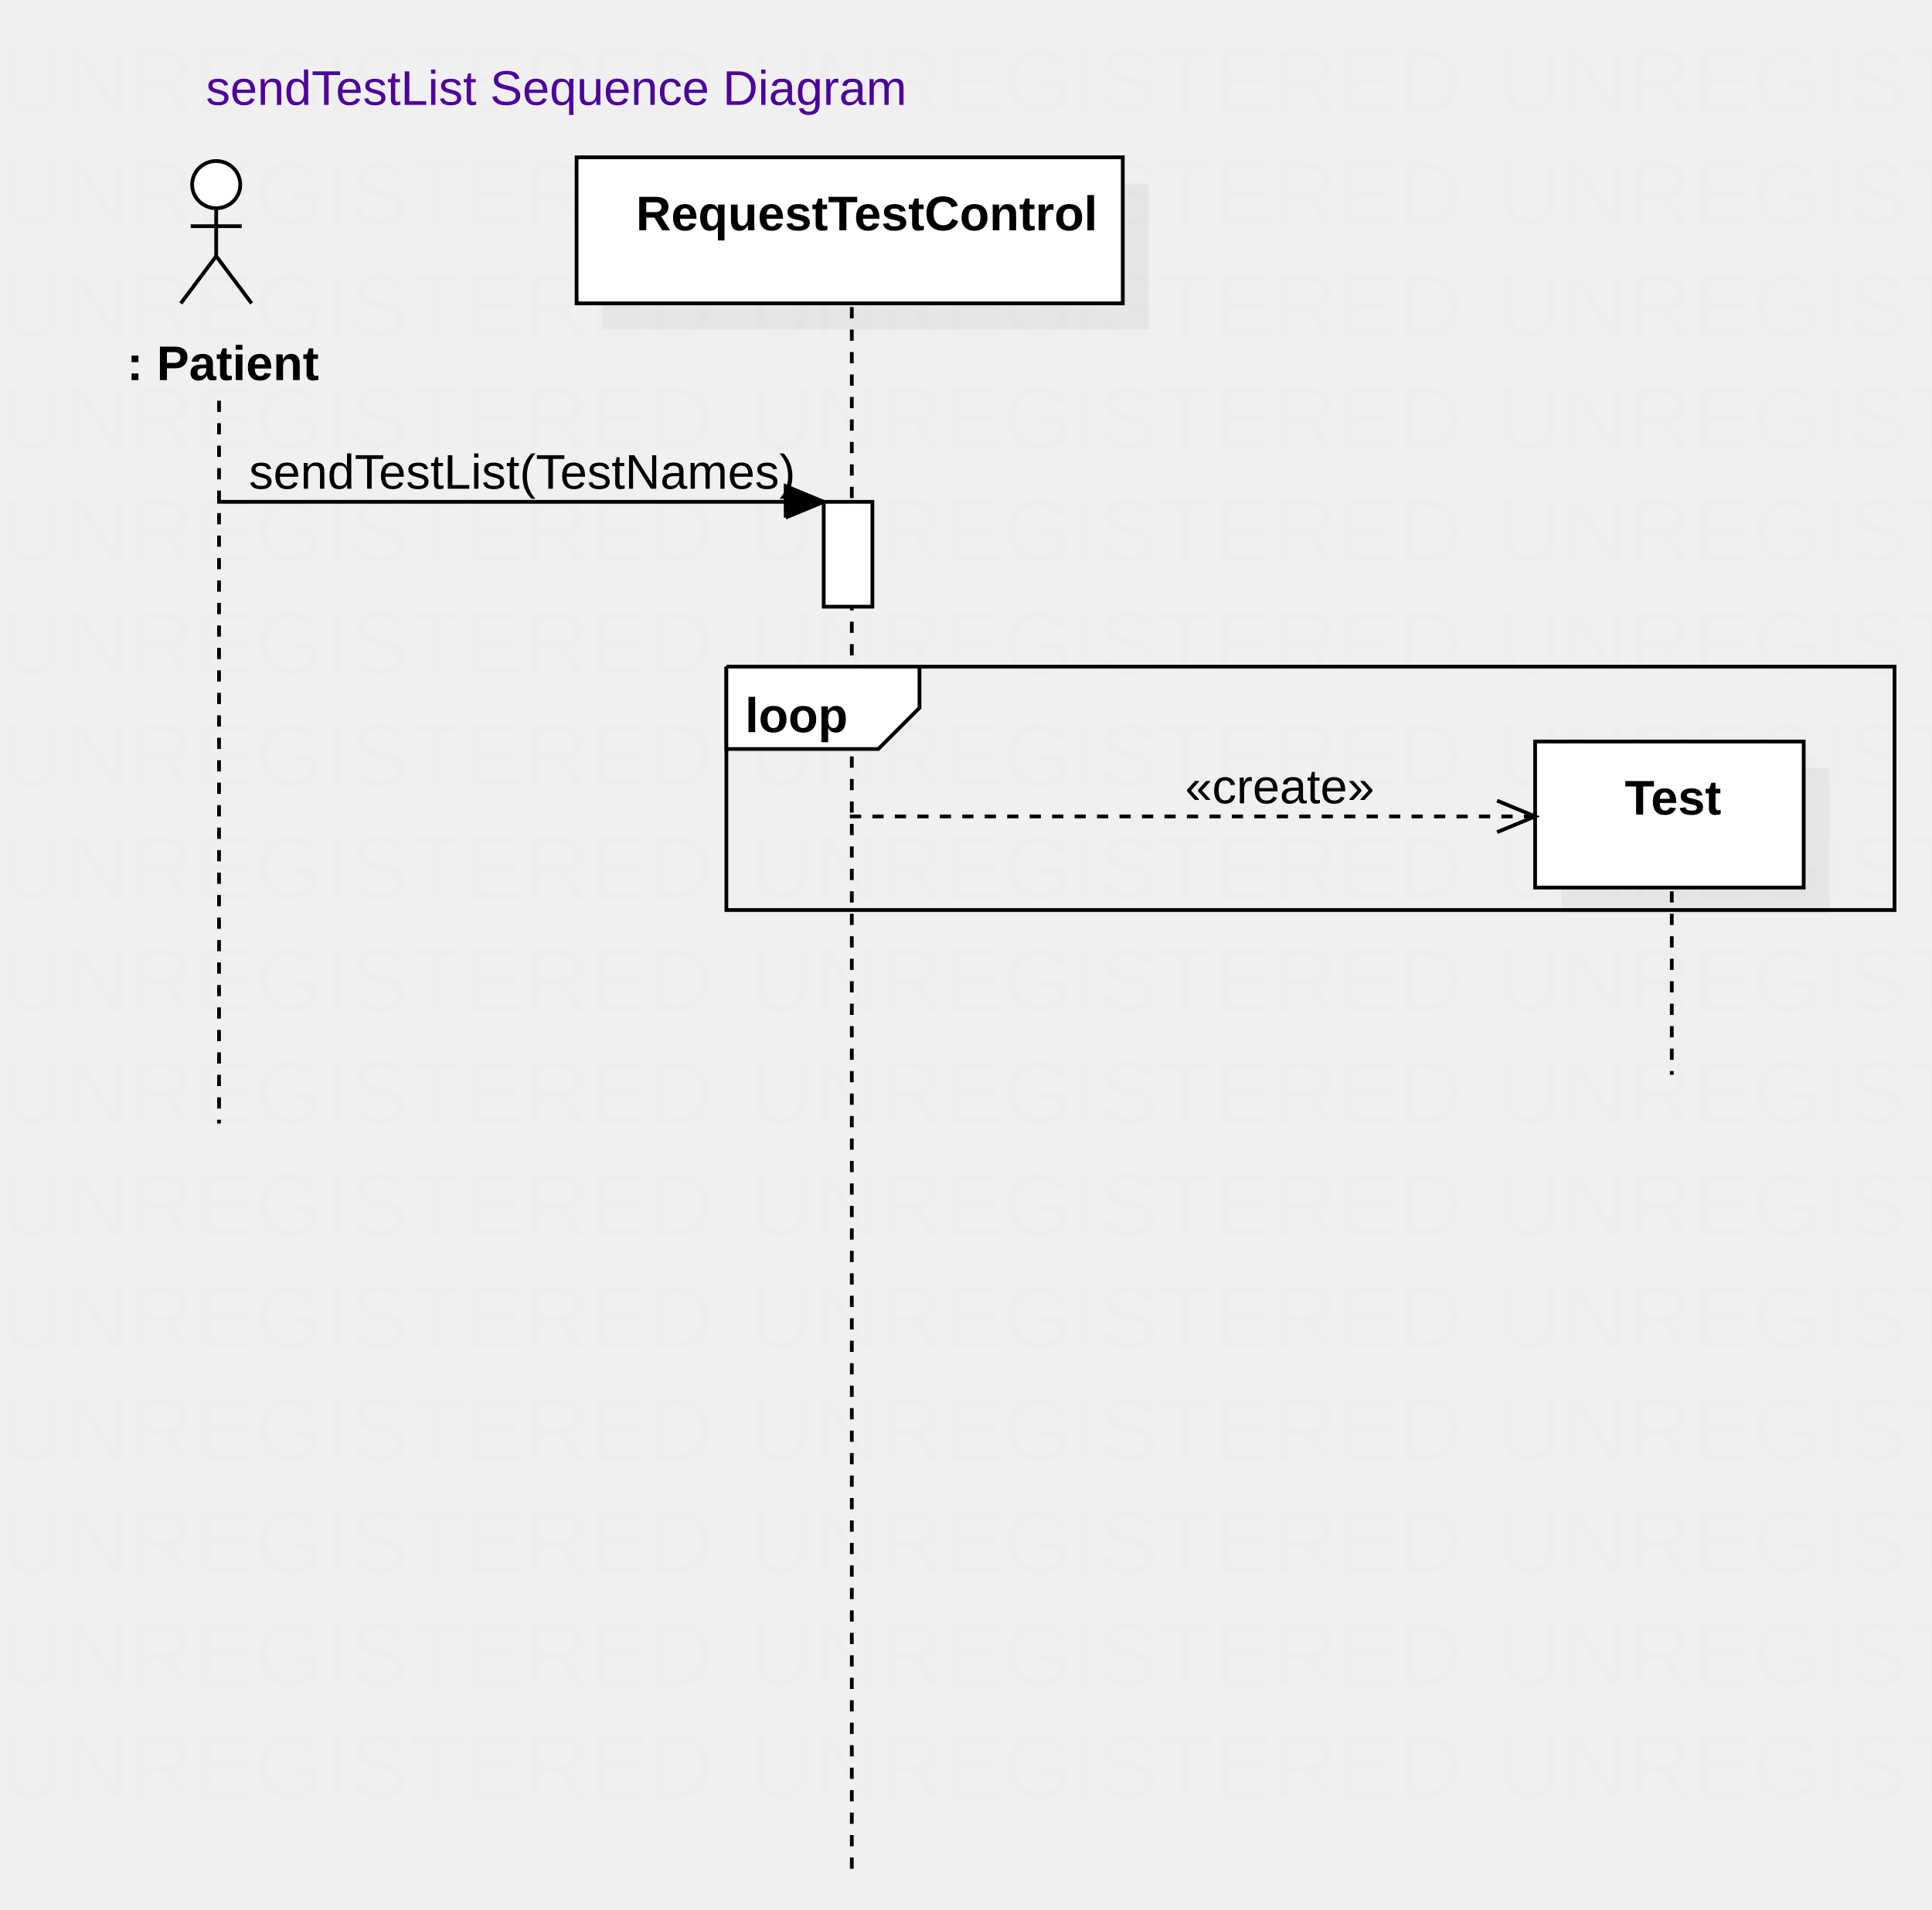
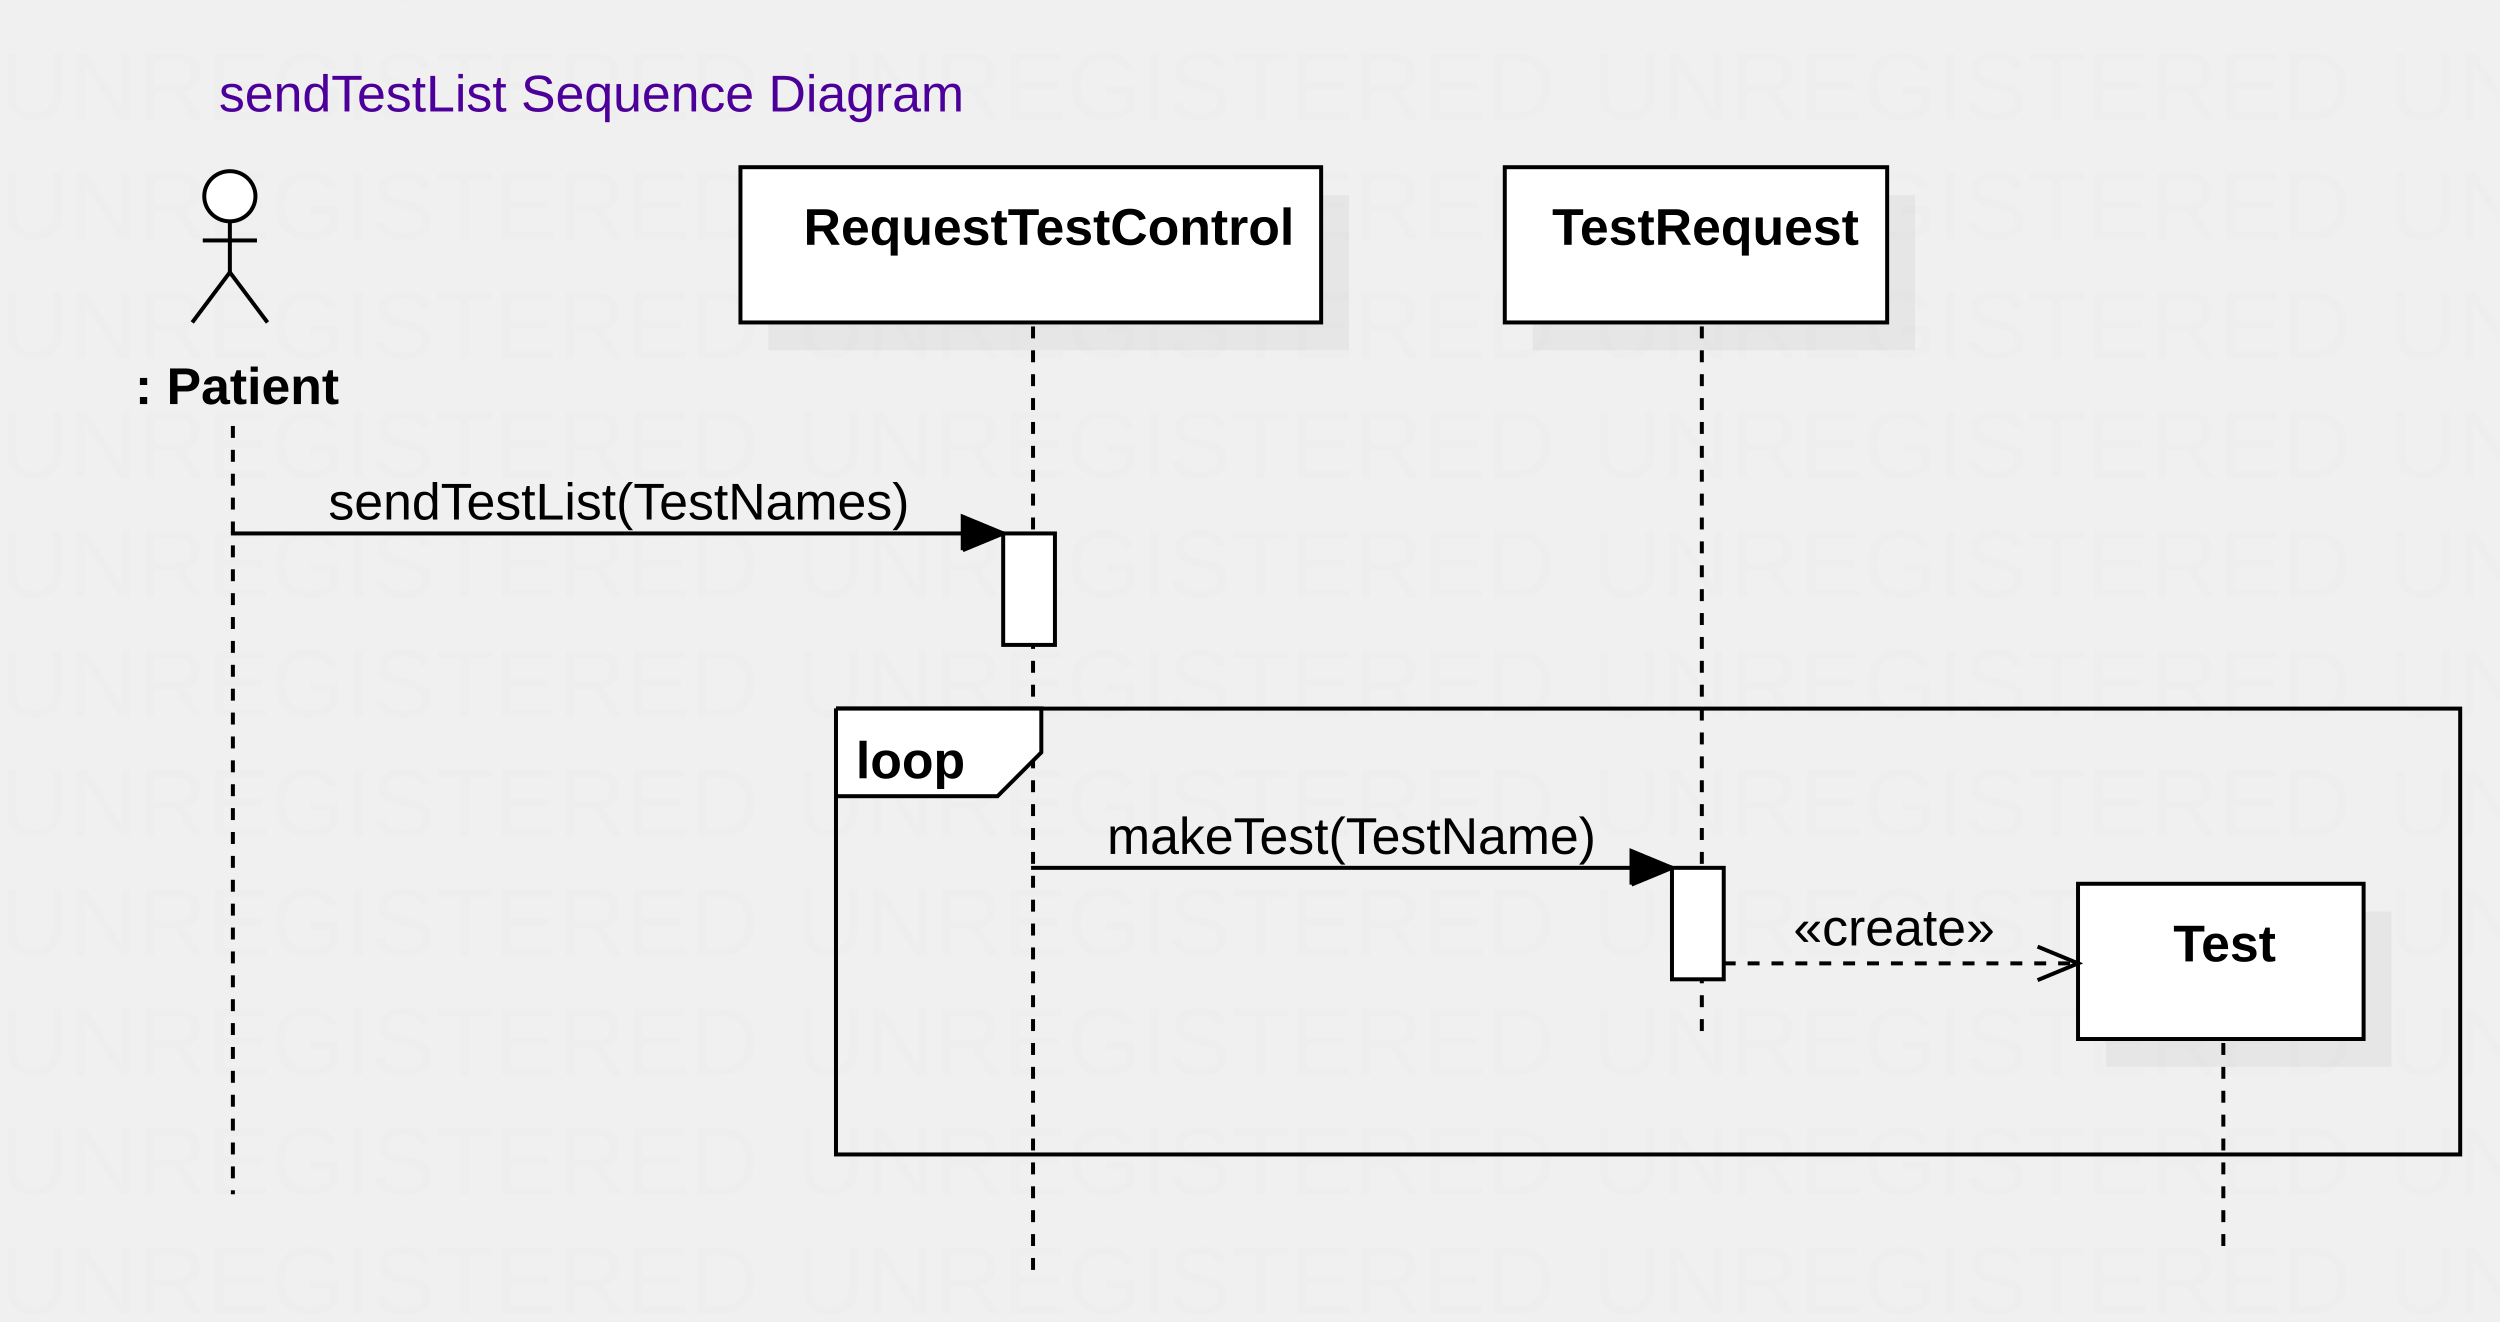
- <svg xmlns="http://www.w3.org/2000/svg" version="1.1" width="516" height="510">
+ <svg xmlns="http://www.w3.org/2000/svg" version="1.1" width="628" height="332">
  <defs />
  <g>
    <text fill="#eeeeee" stroke="none" font-family="Arial" font-size="24px" font-style="normal" font-weight="normal" text-decoration="none" x="0" y="0">UNREGISTERED</text>
    <text fill="#eeeeee" stroke="none" font-family="Arial" font-size="24px" font-style="normal" font-weight="normal" text-decoration="none" x="0" y="30">UNREGISTERED</text>
    <text fill="#eeeeee" stroke="none" font-family="Arial" font-size="24px" font-style="normal" font-weight="normal" text-decoration="none" x="0" y="60">UNREGISTERED</text>
    <text fill="#eeeeee" stroke="none" font-family="Arial" font-size="24px" font-style="normal" font-weight="normal" text-decoration="none" x="0" y="90">UNREGISTERED</text>
    <text fill="#eeeeee" stroke="none" font-family="Arial" font-size="24px" font-style="normal" font-weight="normal" text-decoration="none" x="0" y="120">UNREGISTERED</text>
    <text fill="#eeeeee" stroke="none" font-family="Arial" font-size="24px" font-style="normal" font-weight="normal" text-decoration="none" x="0" y="150">UNREGISTERED</text>
    <text fill="#eeeeee" stroke="none" font-family="Arial" font-size="24px" font-style="normal" font-weight="normal" text-decoration="none" x="0" y="180">UNREGISTERED</text>
    <text fill="#eeeeee" stroke="none" font-family="Arial" font-size="24px" font-style="normal" font-weight="normal" text-decoration="none" x="0" y="210">UNREGISTERED</text>
    <text fill="#eeeeee" stroke="none" font-family="Arial" font-size="24px" font-style="normal" font-weight="normal" text-decoration="none" x="0" y="240">UNREGISTERED</text>
    <text fill="#eeeeee" stroke="none" font-family="Arial" font-size="24px" font-style="normal" font-weight="normal" text-decoration="none" x="0" y="270">UNREGISTERED</text>
    <text fill="#eeeeee" stroke="none" font-family="Arial" font-size="24px" font-style="normal" font-weight="normal" text-decoration="none" x="0" y="300">UNREGISTERED</text>
    <text fill="#eeeeee" stroke="none" font-family="Arial" font-size="24px" font-style="normal" font-weight="normal" text-decoration="none" x="0" y="330">UNREGISTERED</text>
-     <text fill="#eeeeee" stroke="none" font-family="Arial" font-size="24px" font-style="normal" font-weight="normal" text-decoration="none" x="0" y="360">UNREGISTERED</text>
-     <text fill="#eeeeee" stroke="none" font-family="Arial" font-size="24px" font-style="normal" font-weight="normal" text-decoration="none" x="0" y="390">UNREGISTERED</text>
-     <text fill="#eeeeee" stroke="none" font-family="Arial" font-size="24px" font-style="normal" font-weight="normal" text-decoration="none" x="0" y="420">UNREGISTERED</text>
-     <text fill="#eeeeee" stroke="none" font-family="Arial" font-size="24px" font-style="normal" font-weight="normal" text-decoration="none" x="0" y="450">UNREGISTERED</text>
-     <text fill="#eeeeee" stroke="none" font-family="Arial" font-size="24px" font-style="normal" font-weight="normal" text-decoration="none" x="0" y="480">UNREGISTERED</text>
    <text fill="#eeeeee" stroke="none" font-family="Arial" font-size="24px" font-style="normal" font-weight="normal" text-decoration="none" x="200" y="0">UNREGISTERED</text>
    <text fill="#eeeeee" stroke="none" font-family="Arial" font-size="24px" font-style="normal" font-weight="normal" text-decoration="none" x="200" y="30">UNREGISTERED</text>
    <text fill="#eeeeee" stroke="none" font-family="Arial" font-size="24px" font-style="normal" font-weight="normal" text-decoration="none" x="200" y="60">UNREGISTERED</text>
    <text fill="#eeeeee" stroke="none" font-family="Arial" font-size="24px" font-style="normal" font-weight="normal" text-decoration="none" x="200" y="90">UNREGISTERED</text>
    <text fill="#eeeeee" stroke="none" font-family="Arial" font-size="24px" font-style="normal" font-weight="normal" text-decoration="none" x="200" y="120">UNREGISTERED</text>
    <text fill="#eeeeee" stroke="none" font-family="Arial" font-size="24px" font-style="normal" font-weight="normal" text-decoration="none" x="200" y="150">UNREGISTERED</text>
    <text fill="#eeeeee" stroke="none" font-family="Arial" font-size="24px" font-style="normal" font-weight="normal" text-decoration="none" x="200" y="180">UNREGISTERED</text>
    <text fill="#eeeeee" stroke="none" font-family="Arial" font-size="24px" font-style="normal" font-weight="normal" text-decoration="none" x="200" y="210">UNREGISTERED</text>
    <text fill="#eeeeee" stroke="none" font-family="Arial" font-size="24px" font-style="normal" font-weight="normal" text-decoration="none" x="200" y="240">UNREGISTERED</text>
    <text fill="#eeeeee" stroke="none" font-family="Arial" font-size="24px" font-style="normal" font-weight="normal" text-decoration="none" x="200" y="270">UNREGISTERED</text>
    <text fill="#eeeeee" stroke="none" font-family="Arial" font-size="24px" font-style="normal" font-weight="normal" text-decoration="none" x="200" y="300">UNREGISTERED</text>
    <text fill="#eeeeee" stroke="none" font-family="Arial" font-size="24px" font-style="normal" font-weight="normal" text-decoration="none" x="200" y="330">UNREGISTERED</text>
-     <text fill="#eeeeee" stroke="none" font-family="Arial" font-size="24px" font-style="normal" font-weight="normal" text-decoration="none" x="200" y="360">UNREGISTERED</text>
-     <text fill="#eeeeee" stroke="none" font-family="Arial" font-size="24px" font-style="normal" font-weight="normal" text-decoration="none" x="200" y="390">UNREGISTERED</text>
-     <text fill="#eeeeee" stroke="none" font-family="Arial" font-size="24px" font-style="normal" font-weight="normal" text-decoration="none" x="200" y="420">UNREGISTERED</text>
-     <text fill="#eeeeee" stroke="none" font-family="Arial" font-size="24px" font-style="normal" font-weight="normal" text-decoration="none" x="200" y="450">UNREGISTERED</text>
-     <text fill="#eeeeee" stroke="none" font-family="Arial" font-size="24px" font-style="normal" font-weight="normal" text-decoration="none" x="200" y="480">UNREGISTERED</text>
    <text fill="#eeeeee" stroke="none" font-family="Arial" font-size="24px" font-style="normal" font-weight="normal" text-decoration="none" x="400" y="0">UNREGISTERED</text>
    <text fill="#eeeeee" stroke="none" font-family="Arial" font-size="24px" font-style="normal" font-weight="normal" text-decoration="none" x="400" y="30">UNREGISTERED</text>
    <text fill="#eeeeee" stroke="none" font-family="Arial" font-size="24px" font-style="normal" font-weight="normal" text-decoration="none" x="400" y="60">UNREGISTERED</text>
    <text fill="#eeeeee" stroke="none" font-family="Arial" font-size="24px" font-style="normal" font-weight="normal" text-decoration="none" x="400" y="90">UNREGISTERED</text>
    <text fill="#eeeeee" stroke="none" font-family="Arial" font-size="24px" font-style="normal" font-weight="normal" text-decoration="none" x="400" y="120">UNREGISTERED</text>
    <text fill="#eeeeee" stroke="none" font-family="Arial" font-size="24px" font-style="normal" font-weight="normal" text-decoration="none" x="400" y="150">UNREGISTERED</text>
    <text fill="#eeeeee" stroke="none" font-family="Arial" font-size="24px" font-style="normal" font-weight="normal" text-decoration="none" x="400" y="180">UNREGISTERED</text>
    <text fill="#eeeeee" stroke="none" font-family="Arial" font-size="24px" font-style="normal" font-weight="normal" text-decoration="none" x="400" y="210">UNREGISTERED</text>
    <text fill="#eeeeee" stroke="none" font-family="Arial" font-size="24px" font-style="normal" font-weight="normal" text-decoration="none" x="400" y="240">UNREGISTERED</text>
    <text fill="#eeeeee" stroke="none" font-family="Arial" font-size="24px" font-style="normal" font-weight="normal" text-decoration="none" x="400" y="270">UNREGISTERED</text>
    <text fill="#eeeeee" stroke="none" font-family="Arial" font-size="24px" font-style="normal" font-weight="normal" text-decoration="none" x="400" y="300">UNREGISTERED</text>
    <text fill="#eeeeee" stroke="none" font-family="Arial" font-size="24px" font-style="normal" font-weight="normal" text-decoration="none" x="400" y="330">UNREGISTERED</text>
-     <text fill="#eeeeee" stroke="none" font-family="Arial" font-size="24px" font-style="normal" font-weight="normal" text-decoration="none" x="400" y="360">UNREGISTERED</text>
-     <text fill="#eeeeee" stroke="none" font-family="Arial" font-size="24px" font-style="normal" font-weight="normal" text-decoration="none" x="400" y="390">UNREGISTERED</text>
-     <text fill="#eeeeee" stroke="none" font-family="Arial" font-size="24px" font-style="normal" font-weight="normal" text-decoration="none" x="400" y="420">UNREGISTERED</text>
-     <text fill="#eeeeee" stroke="none" font-family="Arial" font-size="24px" font-style="normal" font-weight="normal" text-decoration="none" x="400" y="450">UNREGISTERED</text>
-     <text fill="#eeeeee" stroke="none" font-family="Arial" font-size="24px" font-style="normal" font-weight="normal" text-decoration="none" x="400" y="480">UNREGISTERED</text>
+     <text fill="#eeeeee" stroke="none" font-family="Arial" font-size="24px" font-style="normal" font-weight="normal" text-decoration="none" x="600" y="0">UNREGISTERED</text>
+     <text fill="#eeeeee" stroke="none" font-family="Arial" font-size="24px" font-style="normal" font-weight="normal" text-decoration="none" x="600" y="30">UNREGISTERED</text>
+     <text fill="#eeeeee" stroke="none" font-family="Arial" font-size="24px" font-style="normal" font-weight="normal" text-decoration="none" x="600" y="60">UNREGISTERED</text>
+     <text fill="#eeeeee" stroke="none" font-family="Arial" font-size="24px" font-style="normal" font-weight="normal" text-decoration="none" x="600" y="90">UNREGISTERED</text>
+     <text fill="#eeeeee" stroke="none" font-family="Arial" font-size="24px" font-style="normal" font-weight="normal" text-decoration="none" x="600" y="120">UNREGISTERED</text>
+     <text fill="#eeeeee" stroke="none" font-family="Arial" font-size="24px" font-style="normal" font-weight="normal" text-decoration="none" x="600" y="150">UNREGISTERED</text>
+     <text fill="#eeeeee" stroke="none" font-family="Arial" font-size="24px" font-style="normal" font-weight="normal" text-decoration="none" x="600" y="180">UNREGISTERED</text>
+     <text fill="#eeeeee" stroke="none" font-family="Arial" font-size="24px" font-style="normal" font-weight="normal" text-decoration="none" x="600" y="210">UNREGISTERED</text>
+     <text fill="#eeeeee" stroke="none" font-family="Arial" font-size="24px" font-style="normal" font-weight="normal" text-decoration="none" x="600" y="240">UNREGISTERED</text>
+     <text fill="#eeeeee" stroke="none" font-family="Arial" font-size="24px" font-style="normal" font-weight="normal" text-decoration="none" x="600" y="270">UNREGISTERED</text>
+     <text fill="#eeeeee" stroke="none" font-family="Arial" font-size="24px" font-style="normal" font-weight="normal" text-decoration="none" x="600" y="300">UNREGISTERED</text>
+     <text fill="#eeeeee" stroke="none" font-family="Arial" font-size="24px" font-style="normal" font-weight="normal" text-decoration="none" x="600" y="330">UNREGISTERED</text>
    <g transform="translate(-30,2) scale(1,1)">
      <path fill="#ffffff" stroke="none" d="M 81.314 47.3 C 81.314 43.821 84.193 41 87.743 41 C 91.294 41 94.172 43.821 94.172 47.3 C 94.172 50.779 91.294 53.6 87.743 53.6 C 84.193 53.6 81.314 50.779 81.314 47.3 Z" />
    </g>
    <g transform="translate(-30,2) scale(1,1)">
      <path fill="none" stroke="#000000" d="M 81.314 47.3 C 81.314 43.821 84.193 41 87.743 41 C 91.294 41 94.172 43.821 94.172 47.3 C 94.172 50.779 91.294 53.6 87.743 53.6 C 84.193 53.6 81.314 50.779 81.314 47.3 Z" stroke-miterlimit="10" />
    </g>
    <g transform="translate(-30,2) scale(1,1)">
      <path fill="none" stroke="#000000" d="M 87.743 53.6 L 87.743 66.4" stroke-miterlimit="10" />
    </g>
    <g transform="translate(-30,2) scale(1,1)">
      <path fill="none" stroke="#000000" d="M 80.936 58.4 L 94.551 58.4" stroke-miterlimit="10" />
    </g>
    <g transform="translate(-30,2) scale(1,1)">
      <path fill="none" stroke="#000000" d="M 87.743 66.4 L 78.289 79" stroke-miterlimit="10" />
    </g>
    <g transform="translate(-30,2) scale(1,1)">
      <path fill="none" stroke="#000000" d="M 87.743 66.4 L 97.198 79" stroke-miterlimit="10" />
    </g>
    <g transform="translate(-30,2) scale(1,1)">
      <g>
        <path fill="none" stroke="none" />
        <text fill="#000000" stroke="none" font-family="Arial" font-size="13px" font-style="normal" font-weight="bold" text-decoration="none" x="63.895" y="99.5">: Patient</text>
      </g>
    </g>
    <g transform="translate(-30,2) scale(1,1)">
      <path fill="none" stroke="#000000" d="M 88.5 105 L 88.5 298" stroke-miterlimit="10" stroke-dasharray="3" />
    </g>
    <g transform="translate(-30,2) scale(1,1)">
-       <rect fill="#C0C0C0" stroke="none" x="191" y="47" width="145.871" height="39" opacity="0.2" />
-     </g>
-     <g transform="translate(-30,2) scale(1,1)">
-       <rect fill="#ffffff" stroke="none" x="184" y="40" width="145.871" height="39" />
-     </g>
-     <g transform="translate(-30,2) scale(1,1)">
-       <path fill="none" stroke="#000000" d="M 184 40 L 329.871 40 L 329.871 79 L 184 79 L 184 40 Z Z" stroke-miterlimit="10" />
-     </g>
-     <g transform="translate(-30,2) scale(1,1)">
-       <g>
-         <path fill="none" stroke="none" />
-         <text fill="#000000" stroke="none" font-family="Arial" font-size="13px" font-style="normal" font-weight="bold" text-decoration="none" x="199.851" y="59.5">RequestTestControl</text>
-       </g>
-     </g>
-     <g transform="translate(-30,2) scale(1,1)">
-       <path fill="none" stroke="#000000" d="M 257.5 80 L 257.5 498" stroke-miterlimit="10" stroke-dasharray="3" />
-     </g>
-     <g transform="translate(-30,2) scale(1,1)">
-       <rect fill="#C0C0C0" stroke="none" x="447" y="203" width="71.736" height="39" opacity="0.2" />
-     </g>
-     <g transform="translate(-30,2) scale(1,1)">
-       <rect fill="#ffffff" stroke="none" x="440" y="196" width="71.736" height="39" />
-     </g>
-     <g transform="translate(-30,2) scale(1,1)">
-       <path fill="none" stroke="#000000" d="M 440 196 L 511.736 196 L 511.736 235 L 440 235 L 440 196 Z Z" stroke-miterlimit="10" />
-     </g>
-     <g transform="translate(-30,2) scale(1,1)">
-       <g>
-         <path fill="none" stroke="none" />
-         <text fill="#000000" stroke="none" font-family="Arial" font-size="13px" font-style="normal" font-weight="bold" text-decoration="none" x="463.947" y="215.5">Test</text>
-       </g>
-     </g>
-     <g transform="translate(-30,2) scale(1,1)">
-       <path fill="none" stroke="#000000" d="M 476.5 236 L 476.5 285" stroke-miterlimit="10" stroke-dasharray="3" />
+       <rect fill="#C0C0C0" stroke="none" x="223" y="47" width="145.871" height="39" opacity="0.2" />
+     </g>
+     <g transform="translate(-30,2) scale(1,1)">
+       <rect fill="#ffffff" stroke="none" x="216" y="40" width="145.871" height="39" />
+     </g>
+     <g transform="translate(-30,2) scale(1,1)">
+       <path fill="none" stroke="#000000" d="M 216 40 L 361.871 40 L 361.871 79 L 216 79 L 216 40 Z Z" stroke-miterlimit="10" />
+     </g>
+     <g transform="translate(-30,2) scale(1,1)">
+       <g>
+         <path fill="none" stroke="none" />
+         <text fill="#000000" stroke="none" font-family="Arial" font-size="13px" font-style="normal" font-weight="bold" text-decoration="none" x="231.851" y="59.5">RequestTestControl</text>
+       </g>
+     </g>
+     <g transform="translate(-30,2) scale(1,1)">
+       <path fill="none" stroke="#000000" d="M 289.5 80 L 289.5 320" stroke-miterlimit="10" stroke-dasharray="3" />
+     </g>
+     <g transform="translate(-30,2) scale(1,1)">
+       <rect fill="#C0C0C0" stroke="none" x="559" y="227" width="71.736" height="39" opacity="0.2" />
+     </g>
+     <g transform="translate(-30,2) scale(1,1)">
+       <rect fill="#ffffff" stroke="none" x="552" y="220" width="71.736" height="39" />
+     </g>
+     <g transform="translate(-30,2) scale(1,1)">
+       <path fill="none" stroke="#000000" d="M 552 220 L 623.736 220 L 623.736 259 L 552 259 L 552 220 Z Z" stroke-miterlimit="10" />
+     </g>
+     <g transform="translate(-30,2) scale(1,1)">
+       <g>
+         <path fill="none" stroke="none" />
+         <text fill="#000000" stroke="none" font-family="Arial" font-size="13px" font-style="normal" font-weight="bold" text-decoration="none" x="575.947" y="239.5">Test</text>
+       </g>
+     </g>
+     <g transform="translate(-30,2) scale(1,1)">
+       <path fill="none" stroke="#000000" d="M 588.5 260 L 588.5 312" stroke-miterlimit="10" stroke-dasharray="3" />
    </g>
    <g transform="translate(-30,2) scale(1,1)">
      <g>
        <path fill="none" stroke="none" />
        <text fill="#4c0099" stroke="none" font-family="Arial" font-size="13px" font-style="normal" font-weight="normal" text-decoration="none" x="85" y="26">sendTestList Sequence Diagram</text>
      </g>
    </g>
    <g transform="translate(-30,2) scale(1,1)">
-       <path fill="none" stroke="#000000" d="M 88 132 L 250 132" stroke-miterlimit="10" />
-     </g>
-     <g transform="translate(-30,2) scale(1,1)">
-       <path fill="#000000" stroke="none" d="M 239.837 136.21 L 250 132 L 239.837 127.79" />
-     </g>
-     <g transform="translate(-30,2) scale(1,1)">
-       <path fill="none" stroke="#000000" d="M 239.837 136.21 L 250 132 L 239.837 127.79 L 239.837 136.21" stroke-miterlimit="10" />
-     </g>
-     <g transform="translate(-30,2) scale(1,1)">
-       <g>
-         <path fill="none" stroke="none" />
-         <text fill="#000000" stroke="none" font-family="Arial" font-size="13px" font-style="normal" font-weight="normal" text-decoration="none" x="96.5" y="128.5">sendTestList(TestNames)</text>
-       </g>
-     </g>
-     <g transform="translate(-30,2) scale(1,1)">
-       <rect fill="#ffffff" stroke="none" x="250" y="132" width="13" height="28" />
-     </g>
-     <g transform="translate(-30,2) scale(1,1)">
-       <path fill="none" stroke="#000000" d="M 250 132 L 263 132 L 263 160 L 250 160 L 250 132 Z Z" stroke-miterlimit="10" />
-     </g>
-     <g transform="translate(-30,2) scale(1,1)">
-       <path fill="none" stroke="#000000" d="M 257 216 L 440 216" stroke-miterlimit="10" stroke-dasharray="3" />
-     </g>
-     <g transform="translate(-30,2) scale(1,1)">
-       <path fill="none" stroke="#000000" d="M 429.837 220.21 L 440 216 L 429.837 211.79" stroke-miterlimit="10" />
-     </g>
-     <g transform="translate(-30,2) scale(1,1)">
-       <g>
-         <path fill="none" stroke="none" />
-         <text fill="#000000" stroke="none" font-family="Arial" font-size="13px" font-style="normal" font-weight="normal" text-decoration="none" x="346.5" y="212.5">«create»</text>
-       </g>
-     </g>
-     <g transform="translate(-30,2) scale(1,1)">
-       <path fill="none" stroke="#000000" d="M 224 176 L 536 176 L 536 241 L 224 241 L 224 176" stroke-miterlimit="10" />
-     </g>
-     <g transform="translate(-30,2) scale(1,1)">
-       <path fill="#ffffff" stroke="none" d="M 224 176 L 224 198 L 264.578 198 L 275.578 187 L 275.578 176 L 224 176" />
-     </g>
-     <g transform="translate(-30,2) scale(1,1)">
-       <path fill="none" stroke="#000000" d="M 224 176 L 224 198 L 264.578 198 L 275.578 187 L 275.578 176 L 224 176 L 224 176" stroke-miterlimit="10" />
-     </g>
-     <g transform="translate(-30,2) scale(1,1)">
-       <g>
-         <path fill="none" stroke="none" />
-         <text fill="#000000" stroke="none" font-family="Arial" font-size="13px" font-style="normal" font-weight="bold" text-decoration="none" x="229" y="193.5">loop</text>
+       <rect fill="#C0C0C0" stroke="none" x="415" y="47" width="96.054" height="39" opacity="0.2" />
+     </g>
+     <g transform="translate(-30,2) scale(1,1)">
+       <rect fill="#ffffff" stroke="none" x="408" y="40" width="96.054" height="39" />
+     </g>
+     <g transform="translate(-30,2) scale(1,1)">
+       <path fill="none" stroke="#000000" d="M 408 40 L 504.054 40 L 504.054 79 L 408 79 L 408 40 Z Z" stroke-miterlimit="10" />
+     </g>
+     <g transform="translate(-30,2) scale(1,1)">
+       <g>
+         <path fill="none" stroke="none" />
+         <text fill="#000000" stroke="none" font-family="Arial" font-size="13px" font-style="normal" font-weight="bold" text-decoration="none" x="419.896" y="59.5">TestRequest</text>
+       </g>
+     </g>
+     <g transform="translate(-30,2) scale(1,1)">
+       <path fill="none" stroke="#000000" d="M 457.5 80 L 457.5 258" stroke-miterlimit="10" stroke-dasharray="3" />
+     </g>
+     <g transform="translate(-30,2) scale(1,1)">
+       <path fill="none" stroke="#000000" d="M 88 132 L 282 132" stroke-miterlimit="10" />
+     </g>
+     <g transform="translate(-30,2) scale(1,1)">
+       <path fill="#000000" stroke="none" d="M 271.837 136.21 L 282 132 L 271.837 127.79" />
+     </g>
+     <g transform="translate(-30,2) scale(1,1)">
+       <path fill="none" stroke="#000000" d="M 271.837 136.21 L 282 132 L 271.837 127.79 L 271.837 136.21" stroke-miterlimit="10" />
+     </g>
+     <g transform="translate(-30,2) scale(1,1)">
+       <g>
+         <path fill="none" stroke="none" />
+         <text fill="#000000" stroke="none" font-family="Arial" font-size="13px" font-style="normal" font-weight="normal" text-decoration="none" x="112.5" y="128.5">sendTestList(TestNames)</text>
+       </g>
+     </g>
+     <g transform="translate(-30,2) scale(1,1)">
+       <rect fill="#ffffff" stroke="none" x="282" y="132" width="13" height="28" />
+     </g>
+     <g transform="translate(-30,2) scale(1,1)">
+       <path fill="none" stroke="#000000" d="M 282 132 L 295 132 L 295 160 L 282 160 L 282 132 Z Z" stroke-miterlimit="10" />
+     </g>
+     <g transform="translate(-30,2) scale(1,1)">
+       <path fill="none" stroke="#000000" d="M 289 216 L 450 216" stroke-miterlimit="10" />
+     </g>
+     <g transform="translate(-30,2) scale(1,1)">
+       <path fill="#000000" stroke="none" d="M 439.837 220.21 L 450 216 L 439.837 211.79" />
+     </g>
+     <g transform="translate(-30,2) scale(1,1)">
+       <path fill="none" stroke="#000000" d="M 439.837 220.21 L 450 216 L 439.837 211.79 L 439.837 220.21" stroke-miterlimit="10" />
+     </g>
+     <g transform="translate(-30,2) scale(1,1)">
+       <g>
+         <path fill="none" stroke="none" />
+         <text fill="#000000" stroke="none" font-family="Arial" font-size="13px" font-style="normal" font-weight="normal" text-decoration="none" x="308.089" y="212.5">makeTest(TestName)</text>
+       </g>
+     </g>
+     <g transform="translate(-30,2) scale(1,1)">
+       <rect fill="#ffffff" stroke="none" x="450" y="216" width="13" height="28" />
+     </g>
+     <g transform="translate(-30,2) scale(1,1)">
+       <path fill="none" stroke="#000000" d="M 450 216 L 463 216 L 463 244 L 450 244 L 450 216 Z Z" stroke-miterlimit="10" />
+     </g>
+     <g transform="translate(-30,2) scale(1,1)">
+       <path fill="none" stroke="#000000" d="M 463 240 L 552 240" stroke-miterlimit="10" stroke-dasharray="3" />
+     </g>
+     <g transform="translate(-30,2) scale(1,1)">
+       <path fill="none" stroke="#000000" d="M 541.837 244.21 L 552 240 L 541.837 235.79" stroke-miterlimit="10" />
+     </g>
+     <g transform="translate(-30,2) scale(1,1)">
+       <g>
+         <path fill="none" stroke="none" />
+         <text fill="#000000" stroke="none" font-family="Arial" font-size="13px" font-style="normal" font-weight="normal" text-decoration="none" x="480.5" y="235.5">«create»</text>
+       </g>
+     </g>
+     <g transform="translate(-30,2) scale(1,1)">
+       <path fill="none" stroke="#000000" d="M 240 176 L 648 176 L 648 288 L 240 288 L 240 176" stroke-miterlimit="10" />
+     </g>
+     <g transform="translate(-30,2) scale(1,1)">
+       <path fill="#ffffff" stroke="none" d="M 240 176 L 240 198 L 280.578 198 L 291.578 187 L 291.578 176 L 240 176" />
+     </g>
+     <g transform="translate(-30,2) scale(1,1)">
+       <path fill="none" stroke="#000000" d="M 240 176 L 240 198 L 280.578 198 L 291.578 187 L 291.578 176 L 240 176 L 240 176" stroke-miterlimit="10" />
+     </g>
+     <g transform="translate(-30,2) scale(1,1)">
+       <g>
+         <path fill="none" stroke="none" />
+         <text fill="#000000" stroke="none" font-family="Arial" font-size="13px" font-style="normal" font-weight="bold" text-decoration="none" x="245" y="193.5">loop</text>
      </g>
    </g>
  </g>
</svg>
